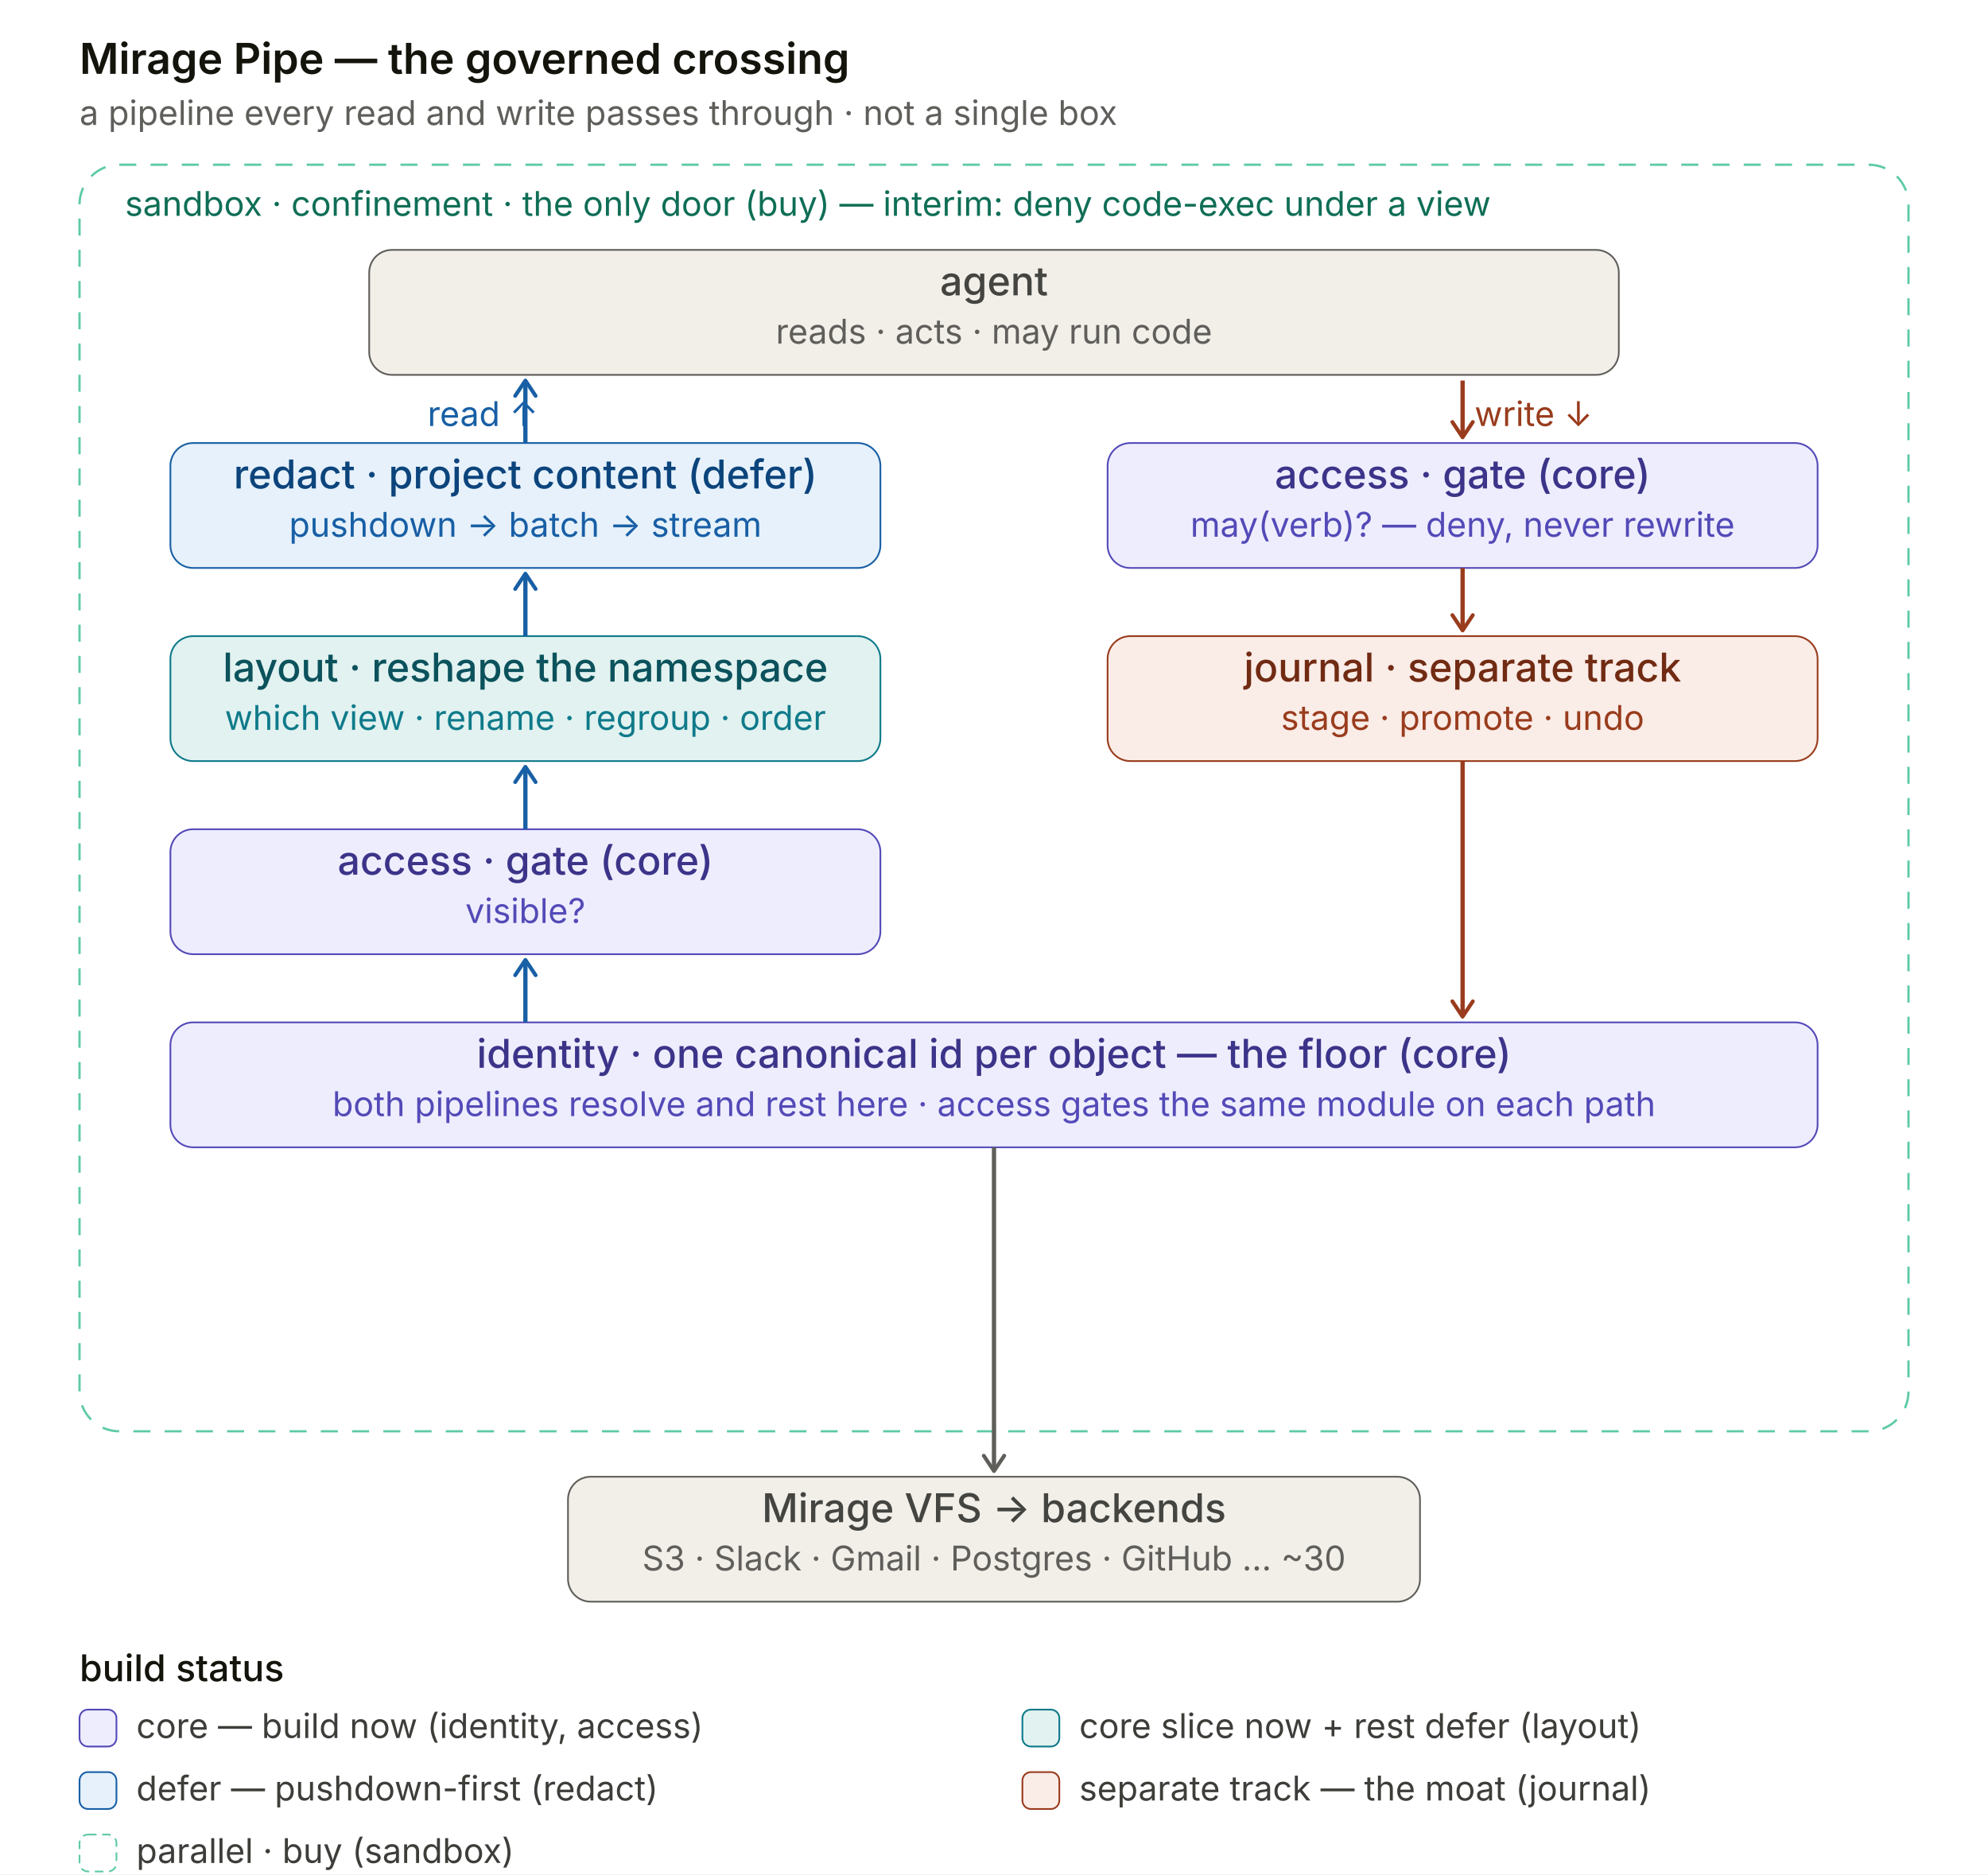
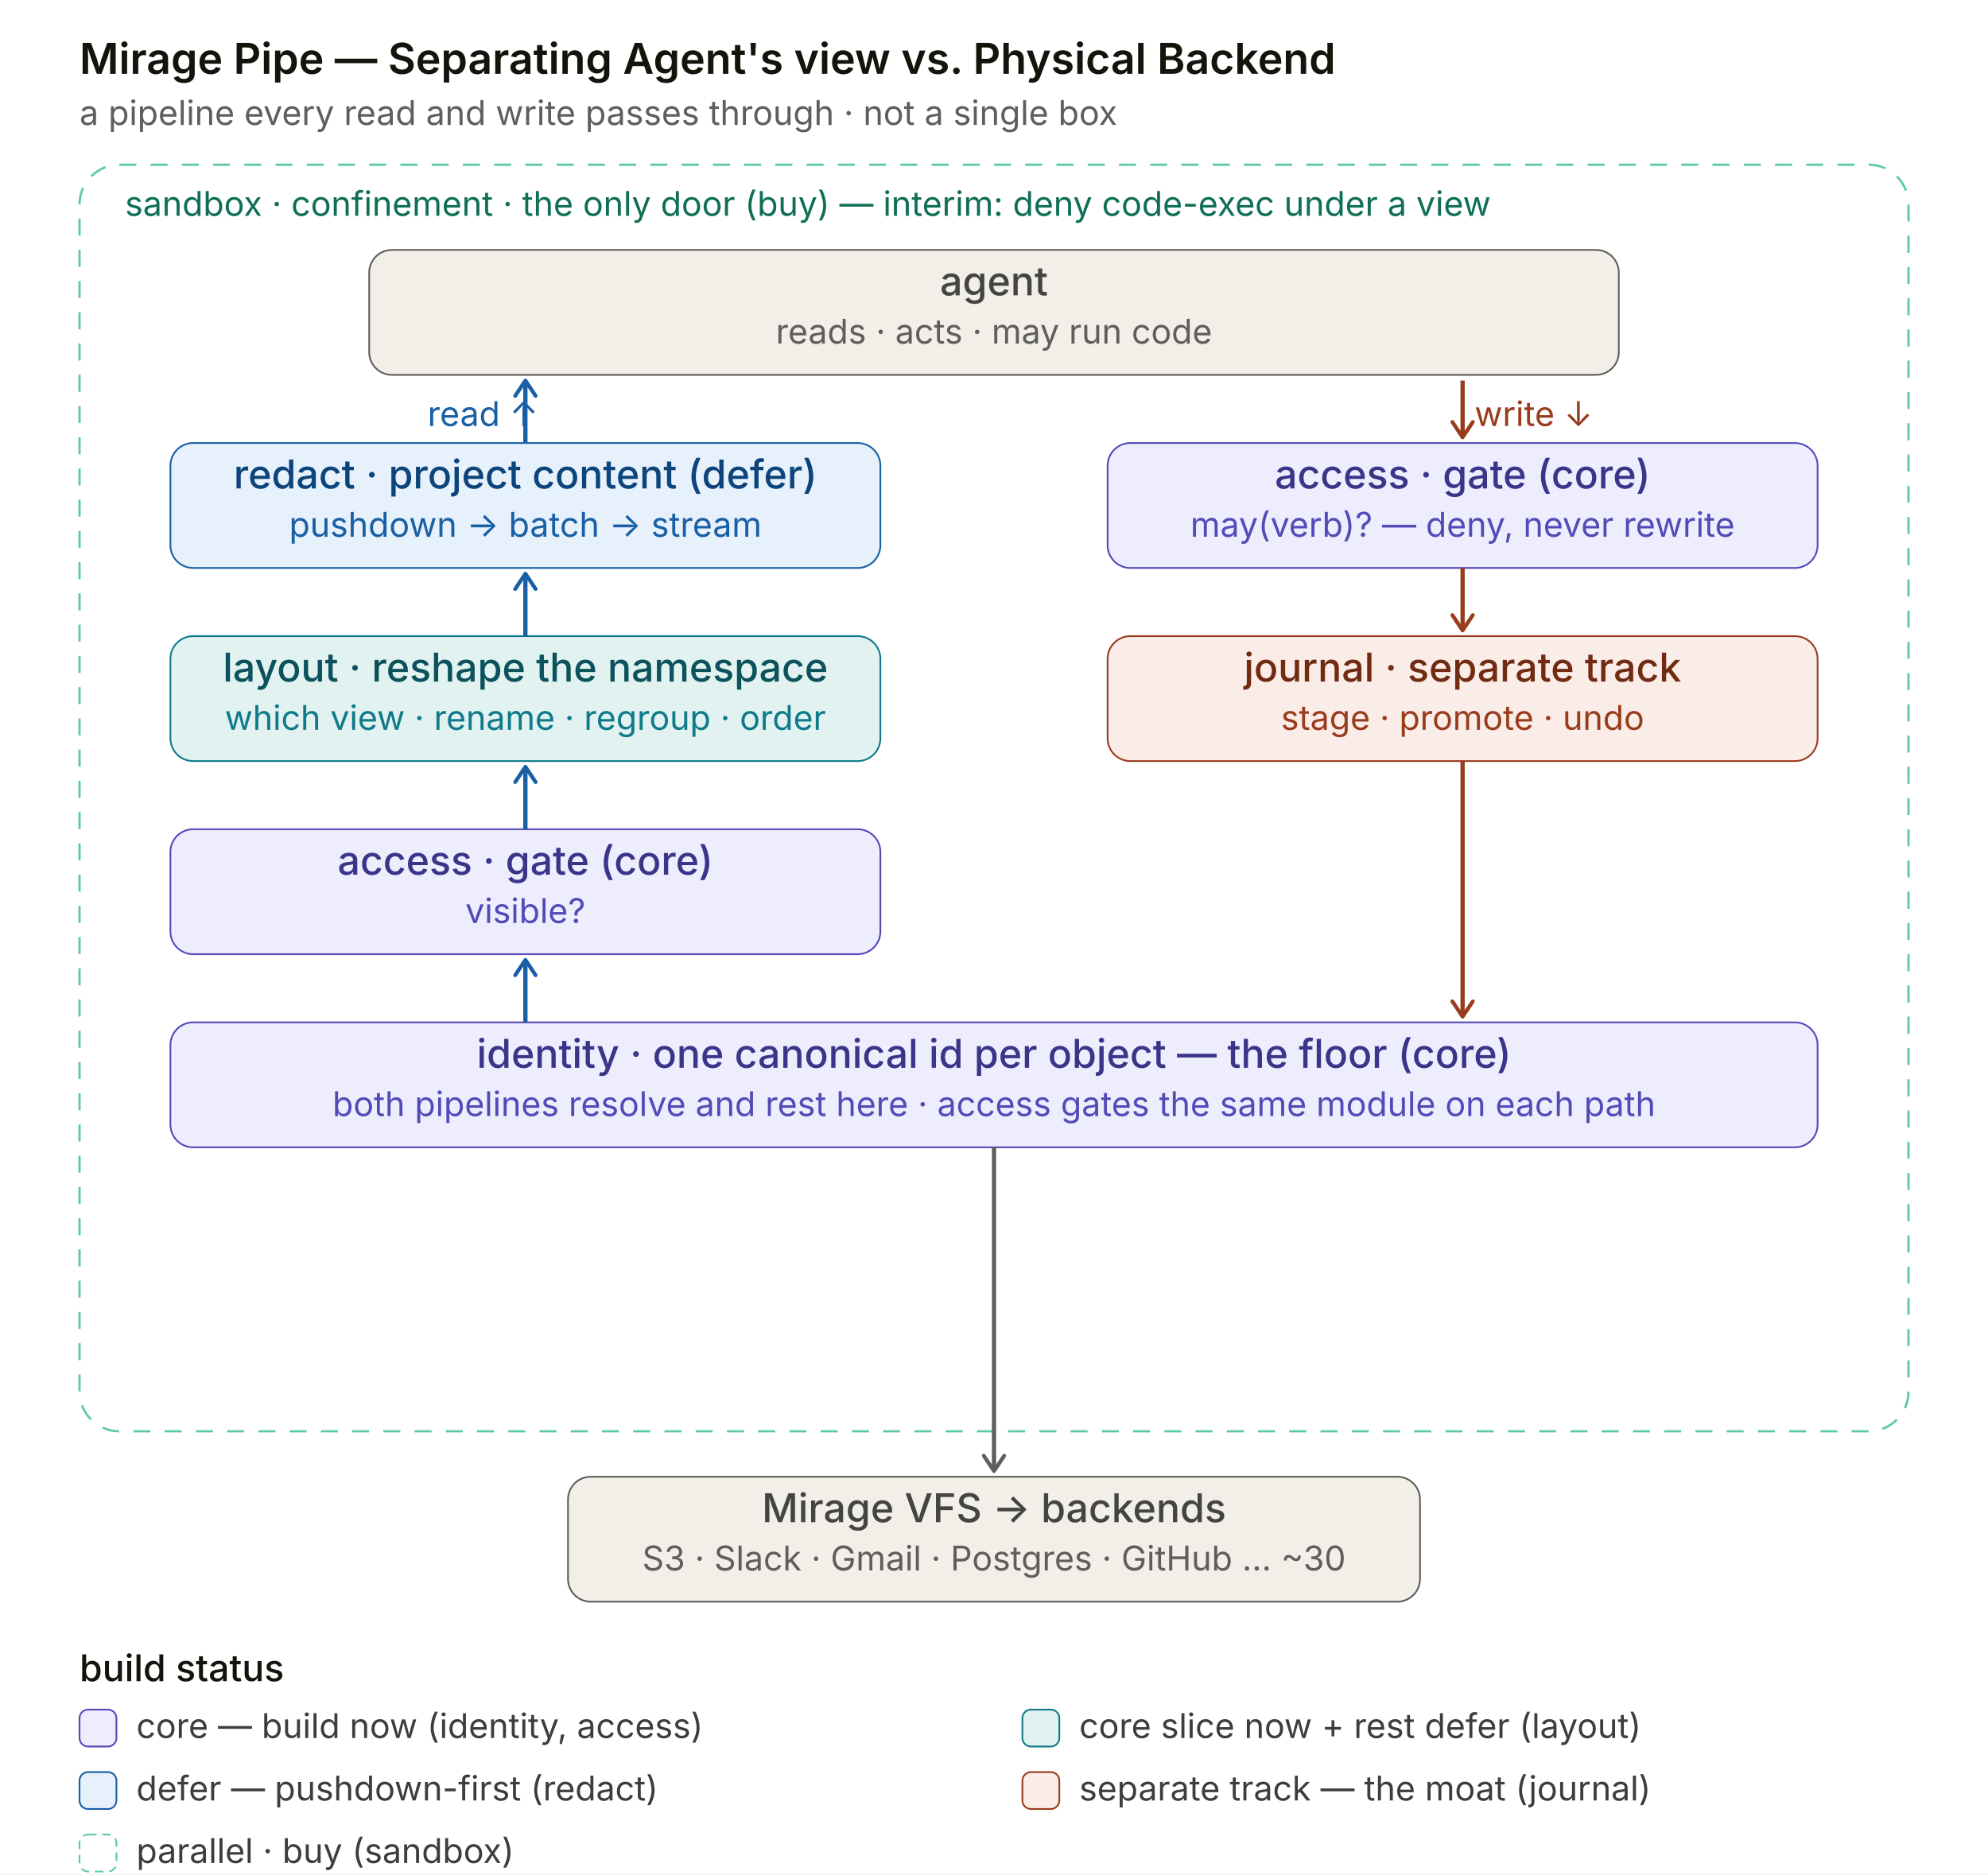
<svg xmlns="http://www.w3.org/2000/svg" width="100%" viewBox="0 0 700 660" role="img" font-family="'Anthropic Sans', -apple-system, 'Segoe UI', sans-serif">
  <defs>
    <marker id="ar" viewBox="0 0 10 10" refX="8" refY="5" markerWidth="6" markerHeight="6" orient="auto-start-reverse">
      <path d="M2 1L8 5L2 9" fill="none" stroke="context-stroke" stroke-width="1.5" stroke-linecap="round" stroke-linejoin="round" />
    </marker>
  </defs>
  <rect x="0" y="0" width="700" height="660" fill="#FFFFFF" />
-   <text x="28" y="26" fill="#14140C" font-size="15" font-weight="600">Mirage Pipe — the governed crossing</text>
+   <text x="28" y="26" fill="#14140C" font-size="15" font-weight="600">Mirage Pipe — Separating Agent's view vs. Physical Backend</text>
  <text x="28" y="44" fill="#5F5E5A" font-size="12">a pipeline every read and write passes through · not a single box</text>
  <rect x="28" y="58" width="644" height="446" rx="14" fill="none" stroke="#5DCAA5" stroke-width="0.8" stroke-dasharray="6 5" />
  <text x="44" y="76" fill="#0F6E56" font-size="12">sandbox · confinement · the only door (buy) — interim: deny code-exec under a view</text>
  <rect x="130" y="88" width="440" height="44" rx="8" fill="#F1EFE8" stroke="#5F5E5A" stroke-width="0.6" />
  <text x="350" y="104" text-anchor="middle" fill="#444441" font-size="14" font-weight="500">agent</text>
  <text x="350" y="121" text-anchor="middle" fill="#5F5E5A" font-size="12">reads · acts · may run code</text>
  <text x="170" y="150" text-anchor="middle" fill="#185FA5" font-size="12">read ↑</text>
  <text x="540" y="150" text-anchor="middle" fill="#993C1D" font-size="12">write ↓</text>
  <rect x="60" y="156" width="250" height="44" rx="8" fill="#E6F1FB" stroke="#185FA5" stroke-width="0.6" />
  <text x="185" y="172" text-anchor="middle" fill="#0C447C" font-size="14" font-weight="500">redact · project content (defer)</text>
  <text x="185" y="189" text-anchor="middle" fill="#185FA5" font-size="12">pushdown → batch → stream</text>
  <rect x="60" y="224" width="250" height="44" rx="8" fill="#E1F2F0" stroke="#0F7A8A" stroke-width="0.6" />
  <text x="185" y="240" text-anchor="middle" fill="#0B525C" font-size="14" font-weight="500">layout · reshape the namespace</text>
  <text x="185" y="257" text-anchor="middle" fill="#0F7A8A" font-size="12">which view · rename · regroup · order</text>
  <rect x="60" y="292" width="250" height="44" rx="8" fill="#EEEDFE" stroke="#534AB7" stroke-width="0.6" />
  <text x="185" y="308" text-anchor="middle" fill="#3C3489" font-size="14" font-weight="500">access · gate (core)</text>
  <text x="185" y="325" text-anchor="middle" fill="#534AB7" font-size="12">visible?</text>
  <rect x="390" y="156" width="250" height="44" rx="8" fill="#EEEDFE" stroke="#534AB7" stroke-width="0.6" />
  <text x="515" y="172" text-anchor="middle" fill="#3C3489" font-size="14" font-weight="500">access · gate (core)</text>
  <text x="515" y="189" text-anchor="middle" fill="#534AB7" font-size="12">may(verb)? — deny, never rewrite</text>
  <rect x="390" y="224" width="250" height="44" rx="8" fill="#FAECE7" stroke="#993C1D" stroke-width="0.6" />
  <text x="515" y="240" text-anchor="middle" fill="#712B13" font-size="14" font-weight="500">journal · separate track</text>
  <text x="515" y="257" text-anchor="middle" fill="#993C1D" font-size="12">stage · promote · undo</text>
  <rect x="60" y="360" width="580" height="44" rx="8" fill="#EEEDFE" stroke="#534AB7" stroke-width="0.6" />
  <text x="350" y="376" text-anchor="middle" fill="#3C3489" font-size="14" font-weight="500">identity · one canonical id per object — the floor (core)</text>
  <text x="350" y="393" text-anchor="middle" fill="#534AB7" font-size="12">both pipelines resolve and rest here · access gates the same module on each path</text>
  <line x1="185" y1="156" x2="185" y2="134" marker-end="url(#ar)" stroke="#185FA5" stroke-width="1.5" />
  <line x1="185" y1="224" x2="185" y2="202" marker-end="url(#ar)" stroke="#185FA5" stroke-width="1.5" />
  <line x1="185" y1="292" x2="185" y2="270" marker-end="url(#ar)" stroke="#185FA5" stroke-width="1.5" />
  <line x1="185" y1="360" x2="185" y2="338" marker-end="url(#ar)" stroke="#185FA5" stroke-width="1.5" />
  <line x1="515" y1="134" x2="515" y2="154" marker-end="url(#ar)" stroke="#993C1D" stroke-width="1.5" />
  <line x1="515" y1="200" x2="515" y2="222" marker-end="url(#ar)" stroke="#993C1D" stroke-width="1.5" />
  <line x1="515" y1="268" x2="515" y2="358" marker-end="url(#ar)" stroke="#993C1D" stroke-width="1.5" />
  <line x1="350" y1="404" x2="350" y2="518" marker-end="url(#ar)" stroke="#5F5E5A" stroke-width="1.5" />
  <rect x="200" y="520" width="300" height="44" rx="8" fill="#F1EFE8" stroke="#5F5E5A" stroke-width="0.6" />
  <text x="350" y="536" text-anchor="middle" fill="#444441" font-size="14" font-weight="500">Mirage VFS → backends</text>
  <text x="350" y="553" text-anchor="middle" fill="#5F5E5A" font-size="12">S3 · Slack · Gmail · Postgres · GitHub … ~30</text>
  <text x="28" y="592" fill="#14140C" font-size="13" font-weight="500">build status</text>
  <rect x="28" y="602" width="13" height="13" rx="3" fill="#EEEDFE" stroke="#534AB7" stroke-width="0.6" />
  <text x="48" y="612" fill="#3D3D3A" font-size="12">core — build now (identity, access)</text>
  <rect x="360" y="602" width="13" height="13" rx="3" fill="#E1F2F0" stroke="#0F7A8A" stroke-width="0.6" />
  <text x="380" y="612" fill="#3D3D3A" font-size="12">core slice now + rest defer (layout)</text>
  <rect x="28" y="624" width="13" height="13" rx="3" fill="#E6F1FB" stroke="#185FA5" stroke-width="0.6" />
  <text x="48" y="634" fill="#3D3D3A" font-size="12">defer — pushdown-first (redact)</text>
  <rect x="360" y="624" width="13" height="13" rx="3" fill="#FAECE7" stroke="#993C1D" stroke-width="0.6" />
  <text x="380" y="634" fill="#3D3D3A" font-size="12">separate track — the moat (journal)</text>
  <rect x="28" y="646" width="13" height="13" rx="3" fill="none" stroke="#5DCAA5" stroke-width="0.6" stroke-dasharray="3 2" />
  <text x="48" y="656" fill="#3D3D3A" font-size="12">parallel · buy (sandbox)</text>
</svg>
